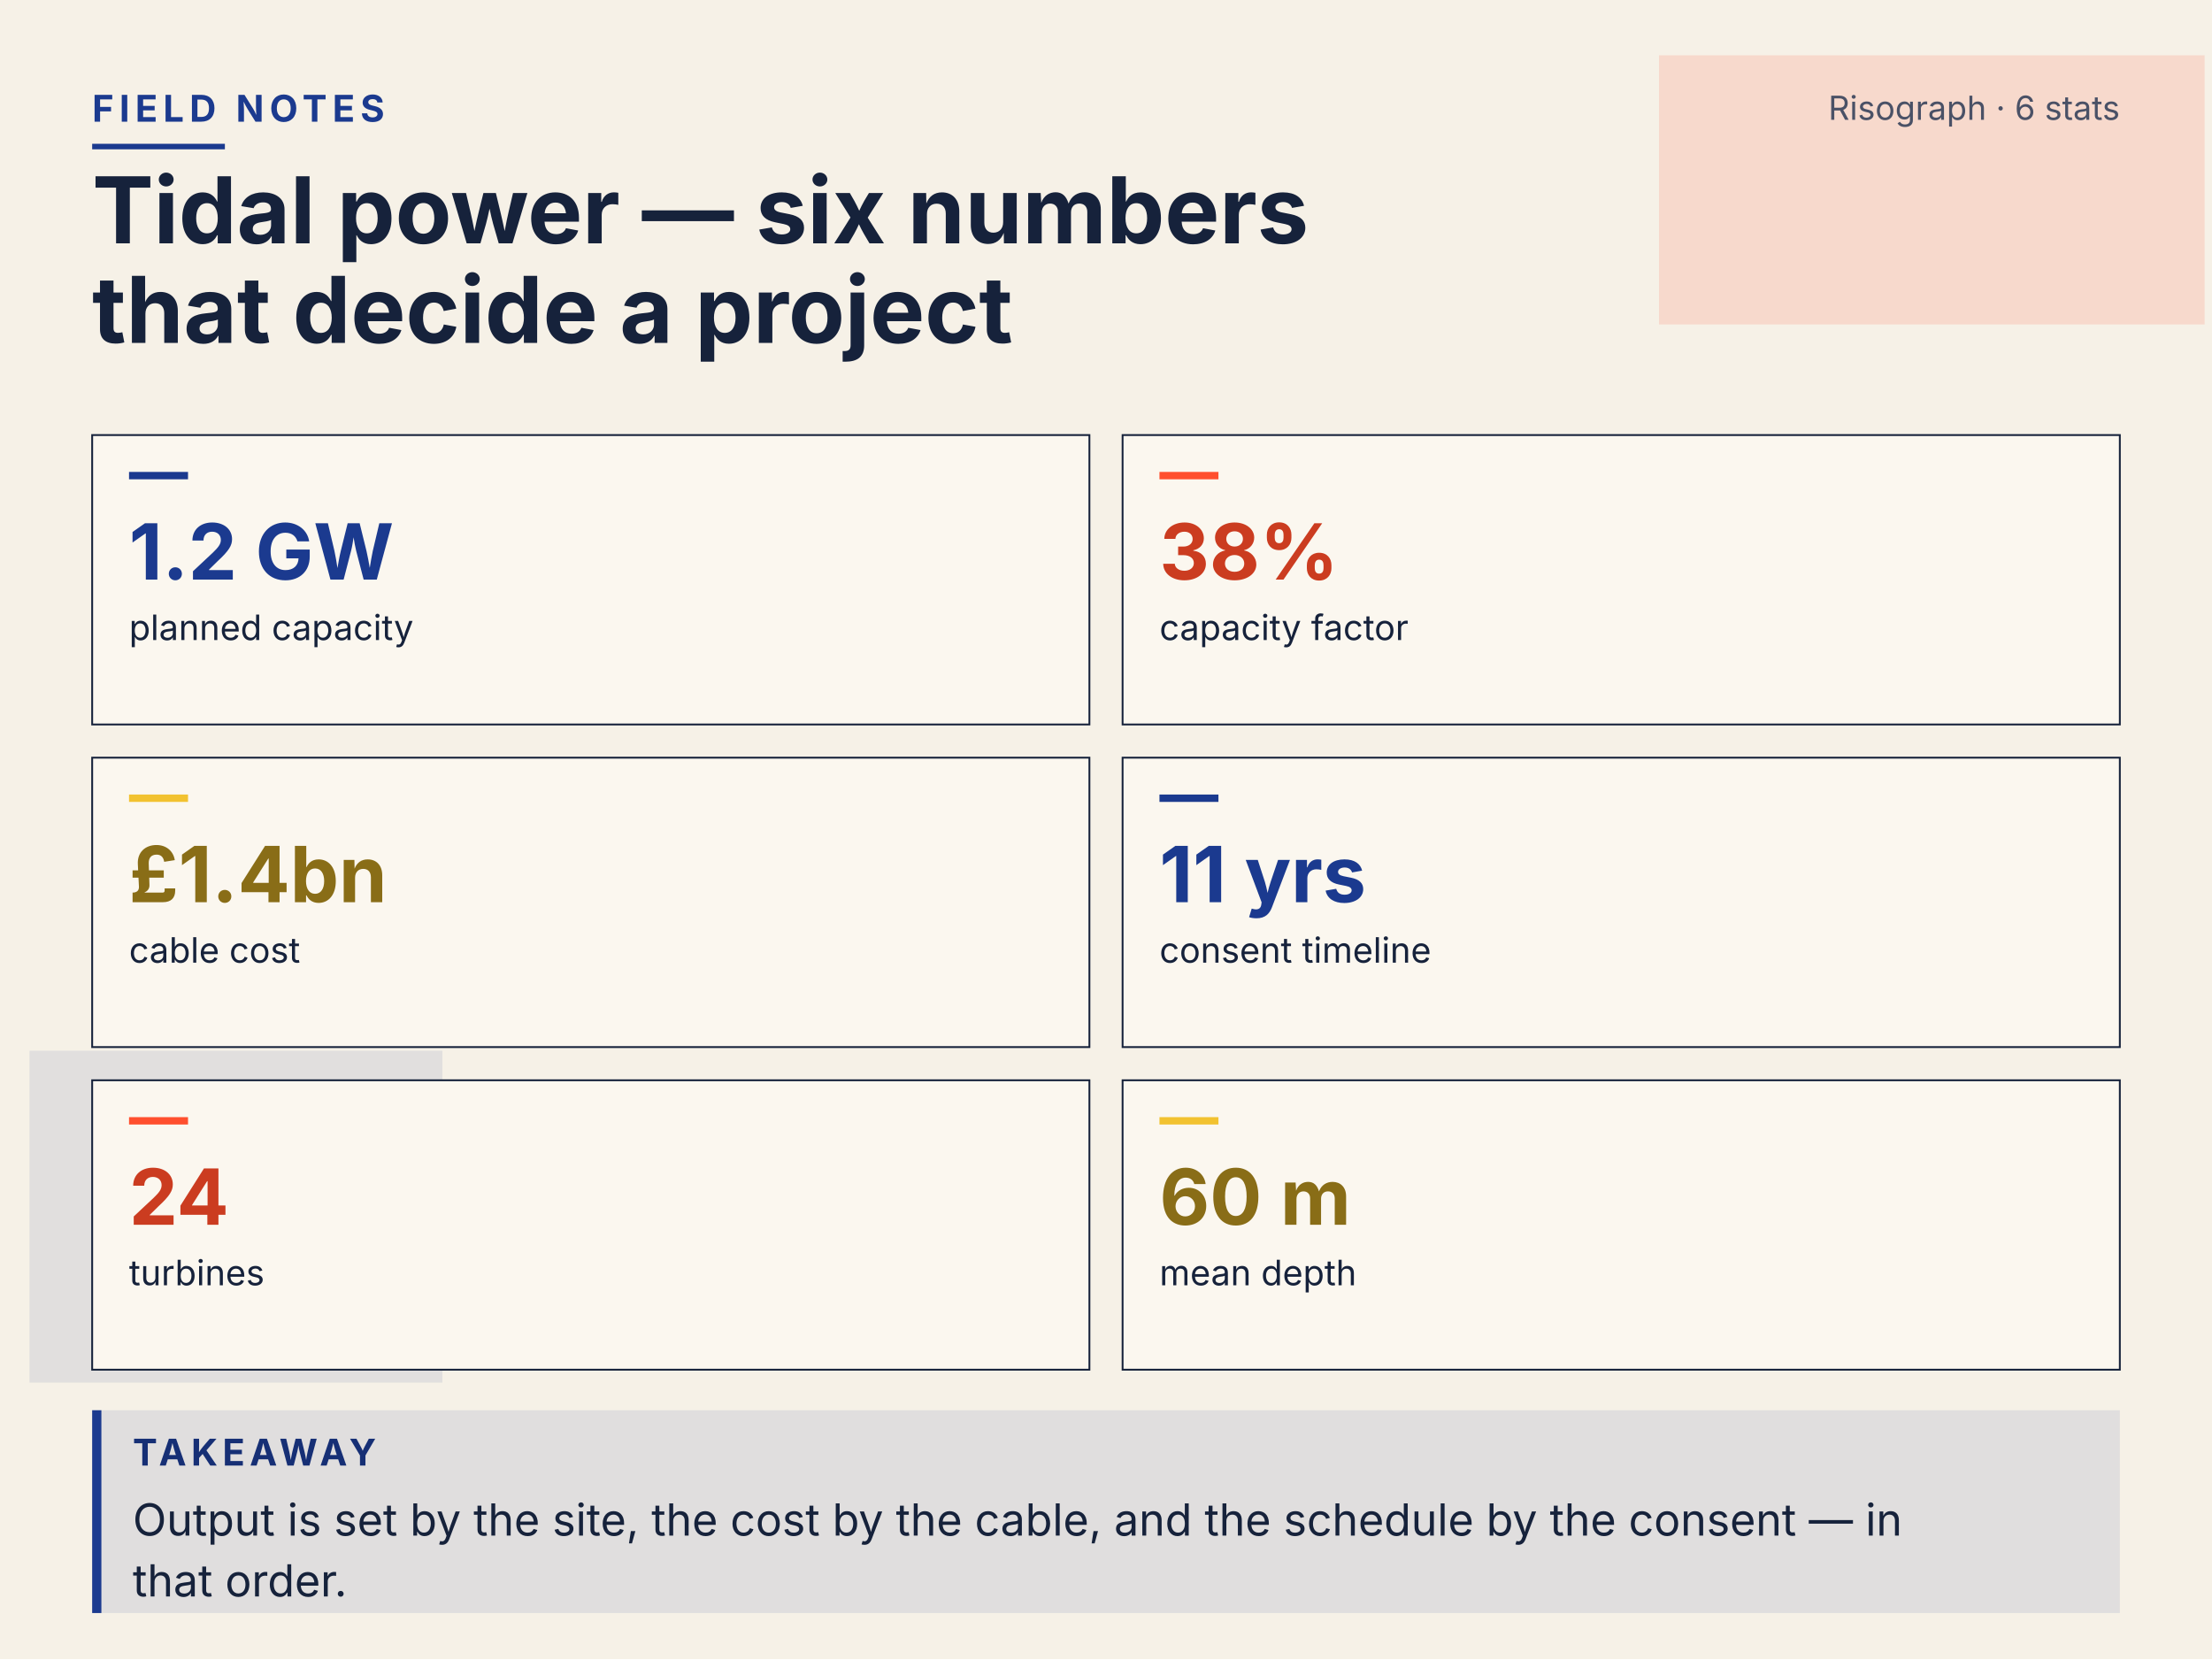
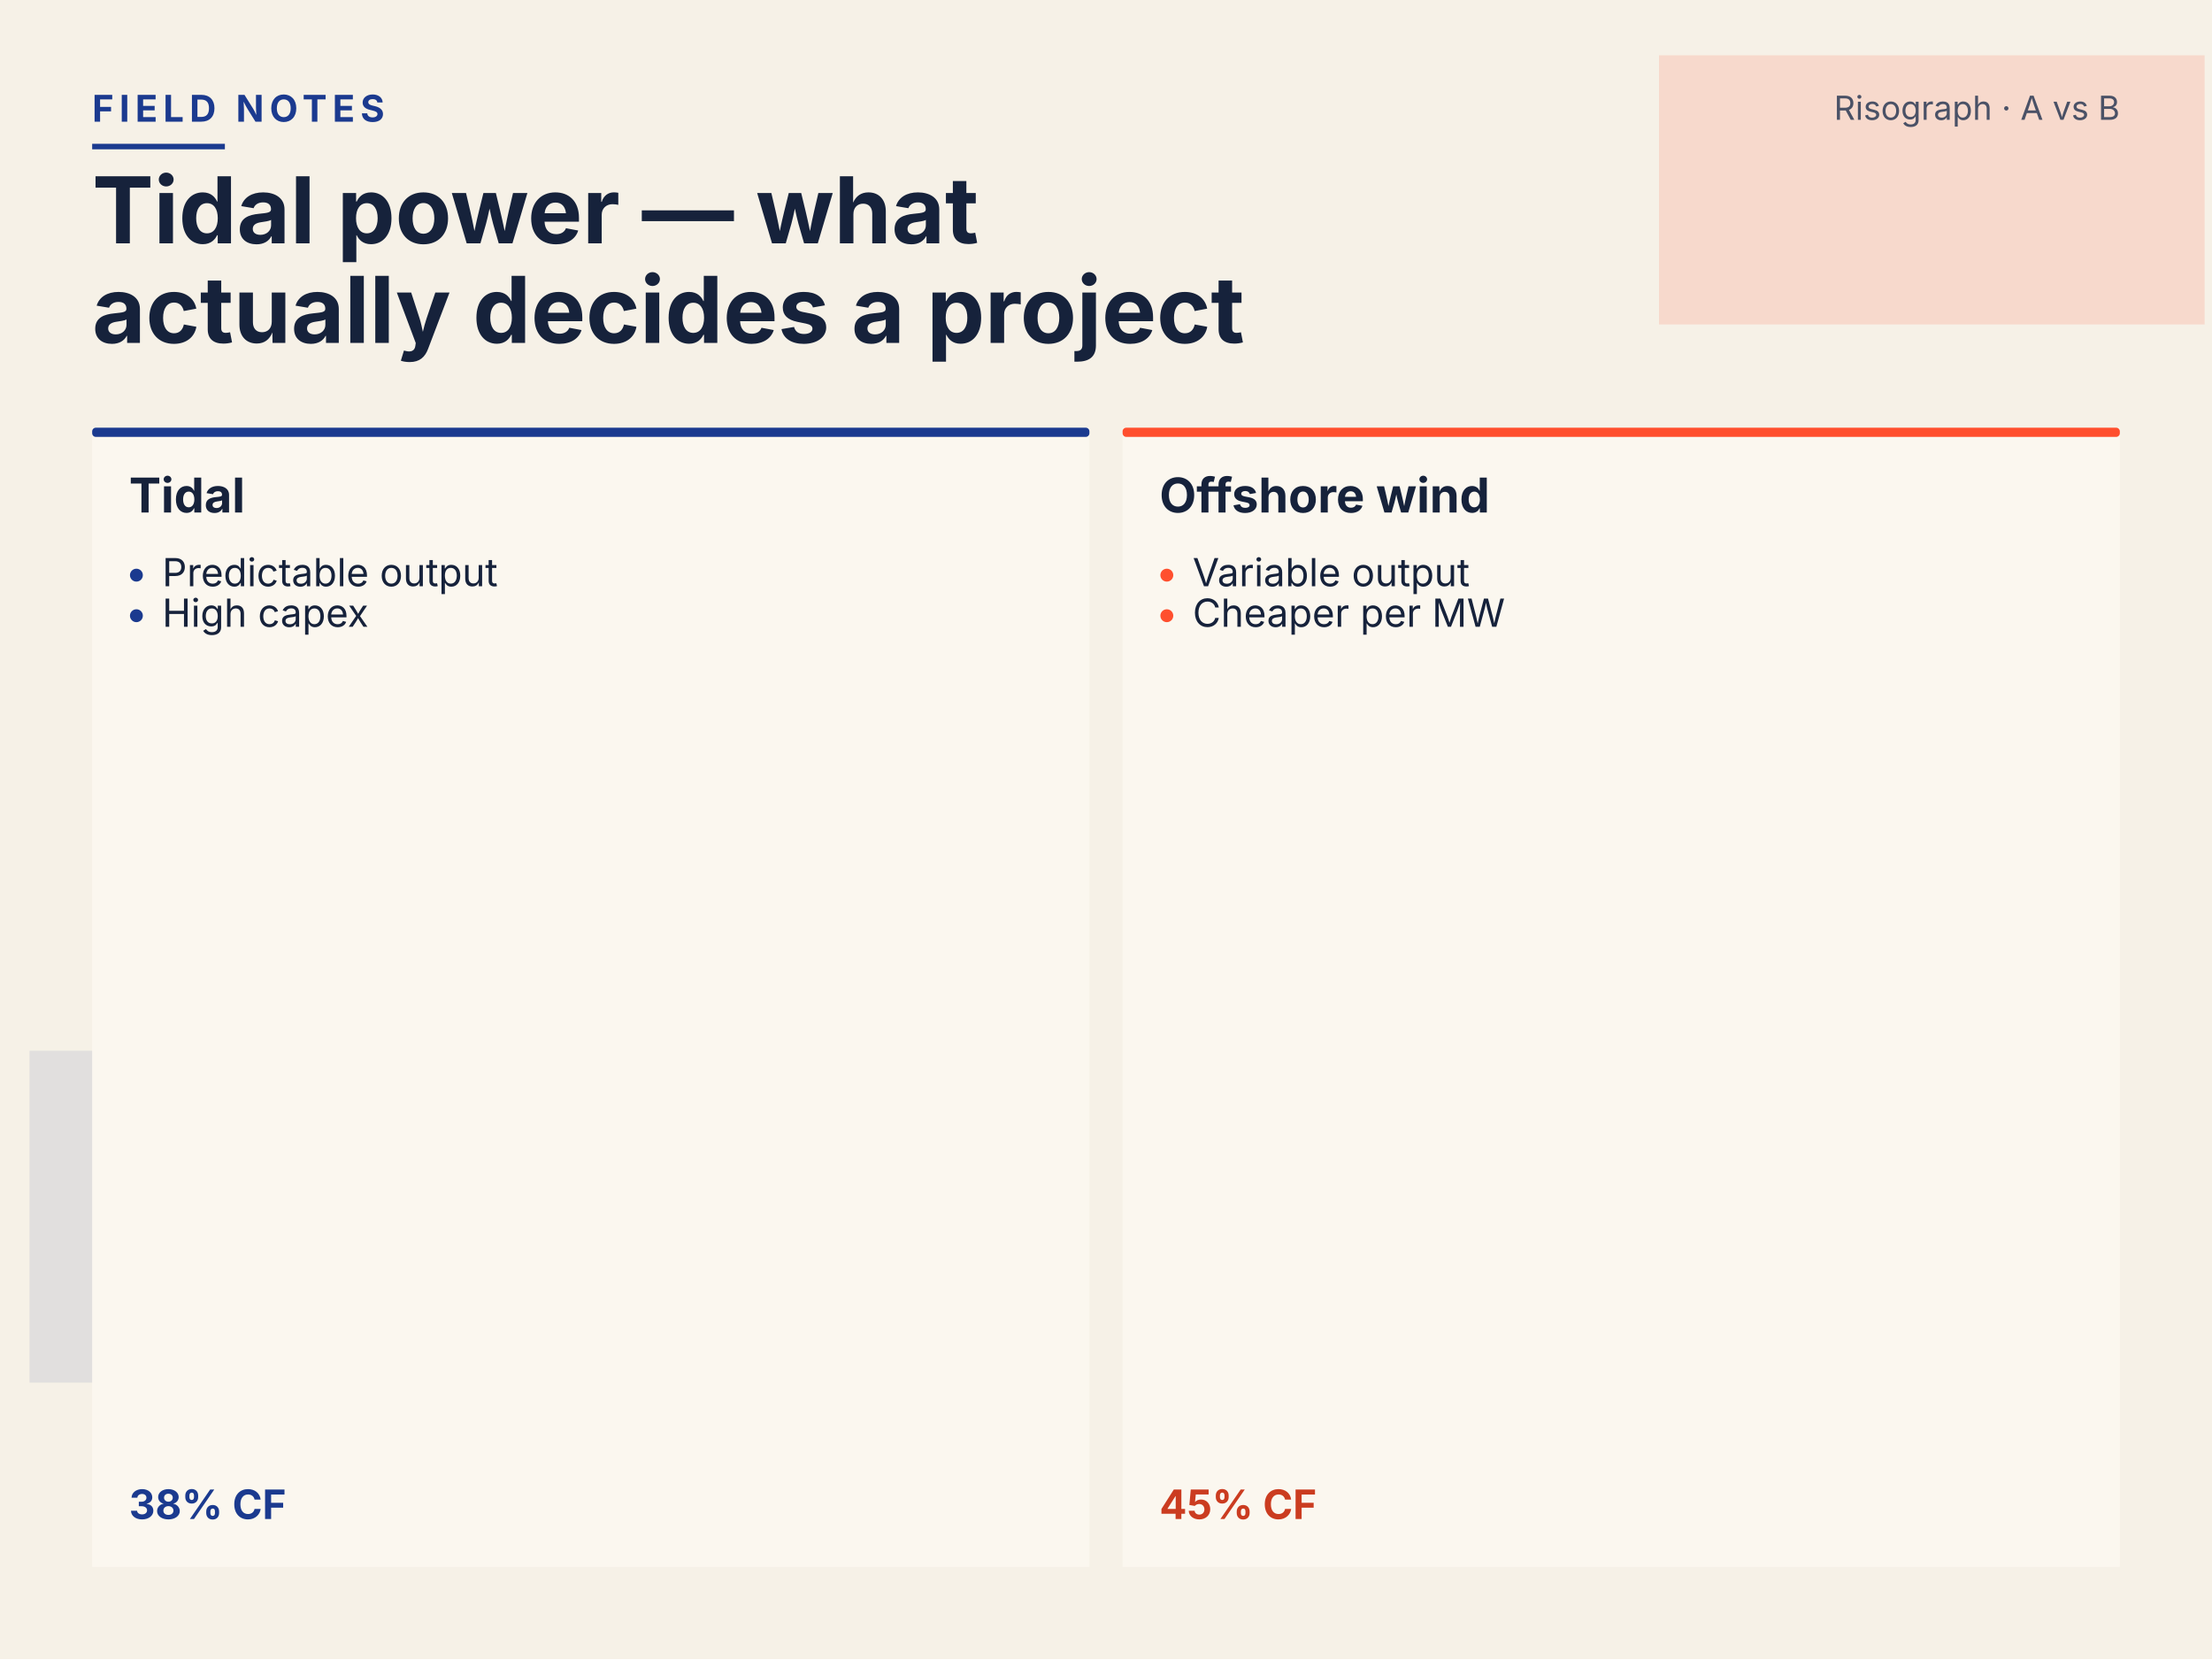
- <svg xmlns="http://www.w3.org/2000/svg" width="1200" height="900" viewBox="0 0 1200 900" role="img" aria-labelledby="gfx-title gfx-desc" data-template="infographic" data-preset="risograph" data-detail="standard">
+ <svg xmlns="http://www.w3.org/2000/svg" width="1200" height="900" viewBox="0 0 1200 900" role="img" aria-labelledby="gfx-title gfx-desc" data-template="comparison" data-preset="risograph" data-detail="standard">
  <defs />
  <rect x="0.0" y="0.0" width="1200.0" height="900.0" fill="#f6f1e7" />
  <rect x="900.0" y="30.0" width="296.0" height="146.0" fill="#ff4f2e" opacity="0.15" />
  <rect x="16.0" y="570.0" width="224.0" height="180.0" fill="#1b3a8f" opacity="0.10" />
  <text x="50.0" y="66.0" font-family="'Inter var','Inter','DejaVu Sans','Helvetica Neue',Arial,sans-serif" font-size="20" font-weight="700" fill="#1b3a8f" letter-spacing="3">FIELD NOTES</text>
  <rect x="50.0" y="78.0" width="72.0" height="3.0" fill="#1b3a8f" />
-   <text x="1150.0" y="65.0" font-family="'Inter var','Inter','DejaVu Sans','Helvetica Neue',Arial,sans-serif" font-size="18" font-weight="400" fill="#4a5166" text-anchor="end">Risograph · 6 stats</text>
-   <text x="50.0" y="132.0" font-family="'Inter var','Inter','DejaVu Sans','Helvetica Neue',Arial,sans-serif" font-size="50" font-weight="700" fill="#16223b">Tidal power — six numbers</text>
-   <text x="50.0" y="186.0" font-family="'Inter var','Inter','DejaVu Sans','Helvetica Neue',Arial,sans-serif" font-size="50" font-weight="700" fill="#16223b">that decide a project</text>
-   <rect x="50.0" y="236.0" width="541.0" height="157.0" fill="#fbf7ef" />
-   <rect x="50.0" y="236.0" width="541.0" height="157.0" fill="none" stroke="#16223b" stroke-width="1" />
-   <rect x="70.0" y="256.0" width="32.0" height="4.0" fill="#1b3a8f" />
-   <text x="70.0" y="314.4" font-family="'Inter var','Inter','DejaVu Sans','Helvetica Neue',Arial,sans-serif" font-size="42" font-weight="700" fill="#1b3a8f" font-feature-settings="'tnum' 1">1.2 GW</text>
-   <text x="70.0" y="347.2" font-family="'Inter var','Inter','DejaVu Sans','Helvetica Neue',Arial,sans-serif" font-size="19" font-weight="400" fill="#16223b">planned capacity</text>
-   <rect x="609.0" y="236.0" width="541.0" height="157.0" fill="#fbf7ef" />
-   <rect x="609.0" y="236.0" width="541.0" height="157.0" fill="none" stroke="#16223b" stroke-width="1" />
-   <rect x="629.0" y="256.0" width="32.0" height="4.0" fill="#ff4f2e" />
-   <text x="629.0" y="314.4" font-family="'Inter var','Inter','DejaVu Sans','Helvetica Neue',Arial,sans-serif" font-size="42" font-weight="700" fill="#cb3c20" font-feature-settings="'tnum' 1">38%</text>
-   <text x="629.0" y="347.2" font-family="'Inter var','Inter','DejaVu Sans','Helvetica Neue',Arial,sans-serif" font-size="19" font-weight="400" fill="#16223b">capacity factor</text>
-   <rect x="50.0" y="411.0" width="541.0" height="157.0" fill="#fbf7ef" />
-   <rect x="50.0" y="411.0" width="541.0" height="157.0" fill="none" stroke="#16223b" stroke-width="1" />
-   <rect x="70.0" y="431.0" width="32.0" height="4.0" fill="#f2c230" />
-   <text x="70.0" y="489.4" font-family="'Inter var','Inter','DejaVu Sans','Helvetica Neue',Arial,sans-serif" font-size="42" font-weight="700" fill="#896d17" font-feature-settings="'tnum' 1">£1.4bn</text>
-   <text x="70.0" y="522.2" font-family="'Inter var','Inter','DejaVu Sans','Helvetica Neue',Arial,sans-serif" font-size="19" font-weight="400" fill="#16223b">cable cost</text>
-   <rect x="609.0" y="411.0" width="541.0" height="157.0" fill="#fbf7ef" />
-   <rect x="609.0" y="411.0" width="541.0" height="157.0" fill="none" stroke="#16223b" stroke-width="1" />
-   <rect x="629.0" y="431.0" width="32.0" height="4.0" fill="#1b3a8f" />
-   <text x="629.0" y="489.4" font-family="'Inter var','Inter','DejaVu Sans','Helvetica Neue',Arial,sans-serif" font-size="42" font-weight="700" fill="#1b3a8f" font-feature-settings="'tnum' 1">11 yrs</text>
-   <text x="629.0" y="522.2" font-family="'Inter var','Inter','DejaVu Sans','Helvetica Neue',Arial,sans-serif" font-size="19" font-weight="400" fill="#16223b">consent timeline</text>
-   <rect x="50.0" y="586.0" width="541.0" height="157.0" fill="#fbf7ef" />
-   <rect x="50.0" y="586.0" width="541.0" height="157.0" fill="none" stroke="#16223b" stroke-width="1" />
-   <rect x="70.0" y="606.0" width="32.0" height="4.0" fill="#ff4f2e" />
-   <text x="70.0" y="664.4" font-family="'Inter var','Inter','DejaVu Sans','Helvetica Neue',Arial,sans-serif" font-size="42" font-weight="700" fill="#cb3c20" font-feature-settings="'tnum' 1">24</text>
-   <text x="70.0" y="697.2" font-family="'Inter var','Inter','DejaVu Sans','Helvetica Neue',Arial,sans-serif" font-size="19" font-weight="400" fill="#16223b">turbines</text>
-   <rect x="609.0" y="586.0" width="541.0" height="157.0" fill="#fbf7ef" />
-   <rect x="609.0" y="586.0" width="541.0" height="157.0" fill="none" stroke="#16223b" stroke-width="1" />
-   <rect x="629.0" y="606.0" width="32.0" height="4.0" fill="#f2c230" />
-   <text x="629.0" y="664.4" font-family="'Inter var','Inter','DejaVu Sans','Helvetica Neue',Arial,sans-serif" font-size="42" font-weight="700" fill="#896d17" font-feature-settings="'tnum' 1">60 m</text>
-   <text x="629.0" y="697.2" font-family="'Inter var','Inter','DejaVu Sans','Helvetica Neue',Arial,sans-serif" font-size="19" font-weight="400" fill="#16223b">mean depth</text>
-   <rect x="50.0" y="765.0" width="1100.0" height="110.0" fill="#e0dede" />
-   <rect x="50.0" y="765.0" width="5.0" height="110.0" fill="#1b3a8f" />
-   <text x="72.0" y="795.0" font-family="'Inter var','Inter','DejaVu Sans','Helvetica Neue',Arial,sans-serif" font-size="20" font-weight="700" fill="#162f75" letter-spacing="2.6">TAKEAWAY</text>
-   <text x="72.0" y="833.0" font-family="'Inter var','Inter','DejaVu Sans','Helvetica Neue',Arial,sans-serif" font-size="24" font-weight="400" fill="#16223b">Output is set by the site, the cost by the cable, and the schedule by the consent — in</text>
-   <text x="72.0" y="866.0" font-family="'Inter var','Inter','DejaVu Sans','Helvetica Neue',Arial,sans-serif" font-size="24" font-weight="400" fill="#16223b">that order.</text>
+   <text x="1150.0" y="65.0" font-family="'Inter var','Inter','DejaVu Sans','Helvetica Neue',Arial,sans-serif" font-size="18" font-weight="400" fill="#4a5166" text-anchor="end">Risograph · A vs B</text>
+   <text x="50.0" y="132.0" font-family="'Inter var','Inter','DejaVu Sans','Helvetica Neue',Arial,sans-serif" font-size="50" font-weight="700" fill="#16223b">Tidal power — what</text>
+   <text x="50.0" y="186.0" font-family="'Inter var','Inter','DejaVu Sans','Helvetica Neue',Arial,sans-serif" font-size="50" font-weight="700" fill="#16223b">actually decides a project</text>
+   <rect x="50.0" y="232.0" width="541.0" height="618.0" fill="#fbf7ef" />
+   <rect x="50.0" y="232.0" width="541.0" height="5.0" rx="2.0" fill="#1b3a8f" />
+   <text x="70.0" y="278.0" font-family="'Inter var','Inter','DejaVu Sans','Helvetica Neue',Arial,sans-serif" font-size="26" font-weight="700" fill="#16223b">Tidal</text>
+   <circle cx="74.0" cy="312.0" r="3.5" fill="#1b3a8f" />
+   <text x="88.0" y="318.0" font-family="'Inter var','Inter','DejaVu Sans','Helvetica Neue',Arial,sans-serif" font-size="21" font-weight="400" fill="#16223b">Predictable output</text>
+   <circle cx="74.0" cy="334.0" r="3.5" fill="#1b3a8f" />
+   <text x="88.0" y="340.0" font-family="'Inter var','Inter','DejaVu Sans','Helvetica Neue',Arial,sans-serif" font-size="21" font-weight="400" fill="#16223b">High capex</text>
+   <text x="70.0" y="824.0" font-family="'Inter var','Inter','DejaVu Sans','Helvetica Neue',Arial,sans-serif" font-size="22" font-weight="700" fill="#1b3a8f">38% CF</text>
+   <rect x="609.0" y="232.0" width="541.0" height="618.0" fill="#fbf7ef" />
+   <rect x="609.0" y="232.0" width="541.0" height="5.0" rx="2.0" fill="#ff4f2e" />
+   <text x="629.0" y="278.0" font-family="'Inter var','Inter','DejaVu Sans','Helvetica Neue',Arial,sans-serif" font-size="26" font-weight="700" fill="#16223b">Offshore wind</text>
+   <circle cx="633.0" cy="312.0" r="3.5" fill="#ff4f2e" />
+   <text x="647.0" y="318.0" font-family="'Inter var','Inter','DejaVu Sans','Helvetica Neue',Arial,sans-serif" font-size="21" font-weight="400" fill="#16223b">Variable output</text>
+   <circle cx="633.0" cy="334.0" r="3.5" fill="#ff4f2e" />
+   <text x="647.0" y="340.0" font-family="'Inter var','Inter','DejaVu Sans','Helvetica Neue',Arial,sans-serif" font-size="21" font-weight="400" fill="#16223b">Cheaper per MW</text>
+   <text x="629.0" y="824.0" font-family="'Inter var','Inter','DejaVu Sans','Helvetica Neue',Arial,sans-serif" font-size="22" font-weight="700" fill="#cb3c20">45% CF</text>
</svg>
